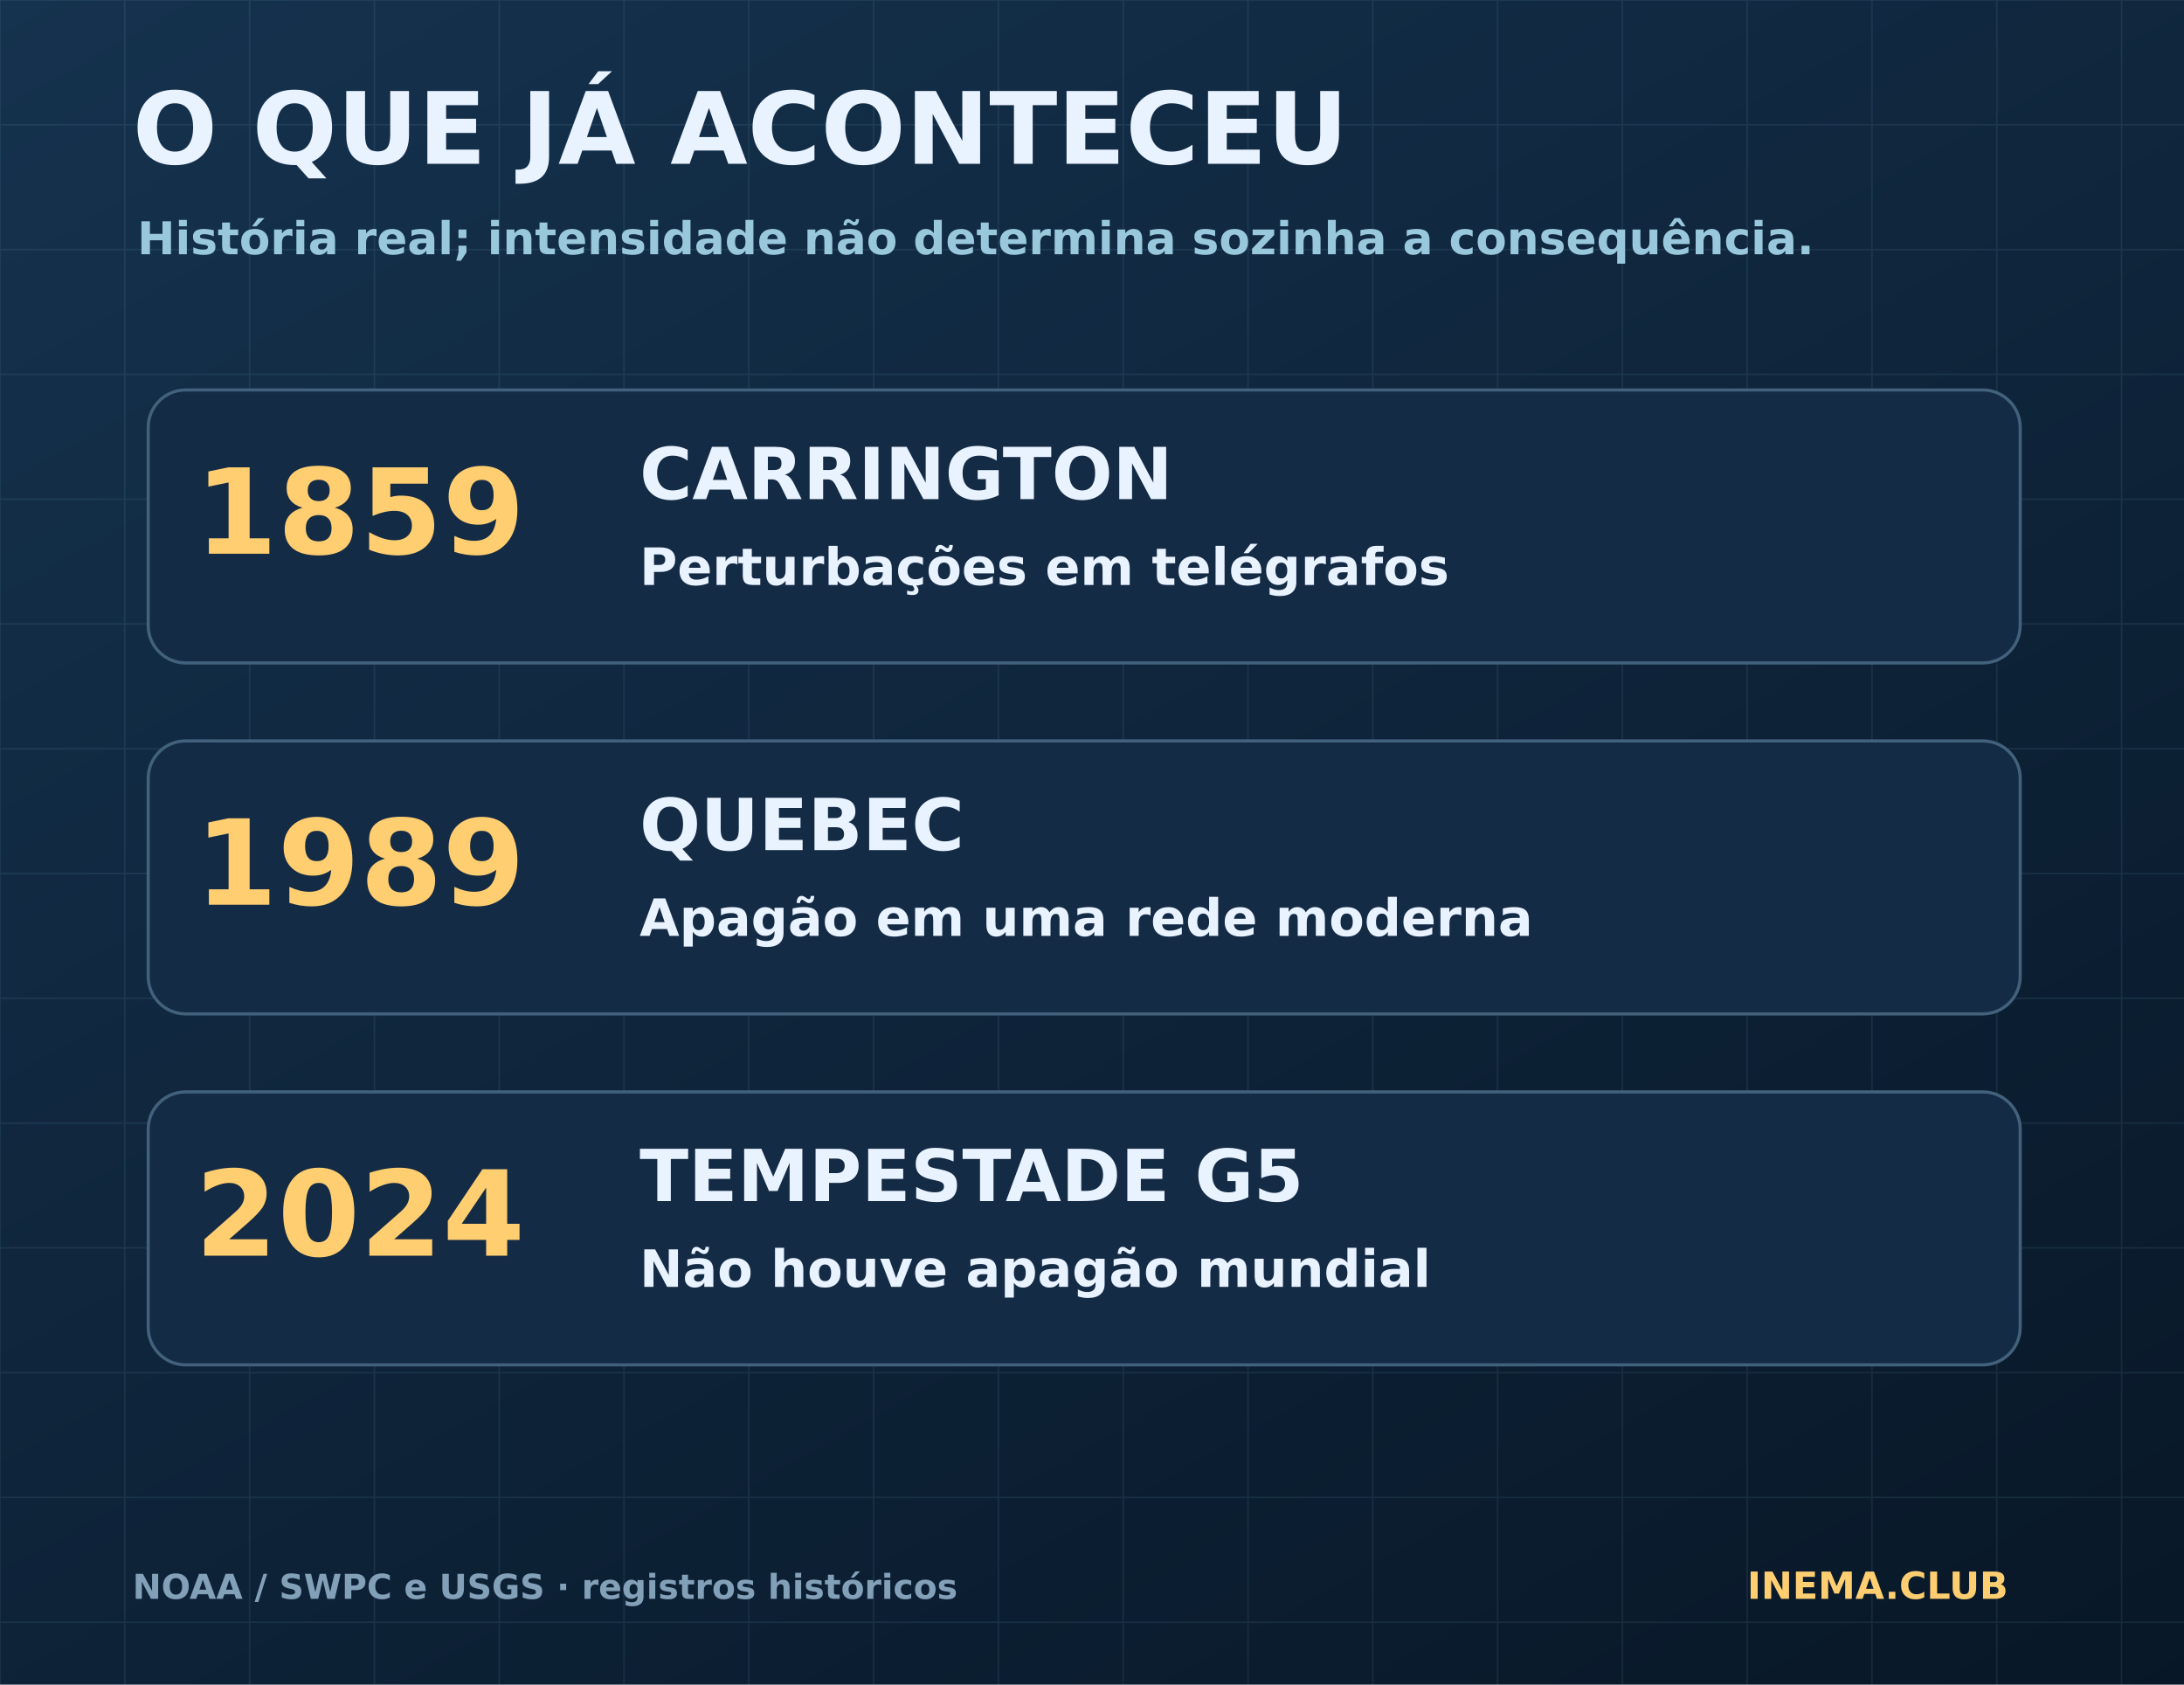
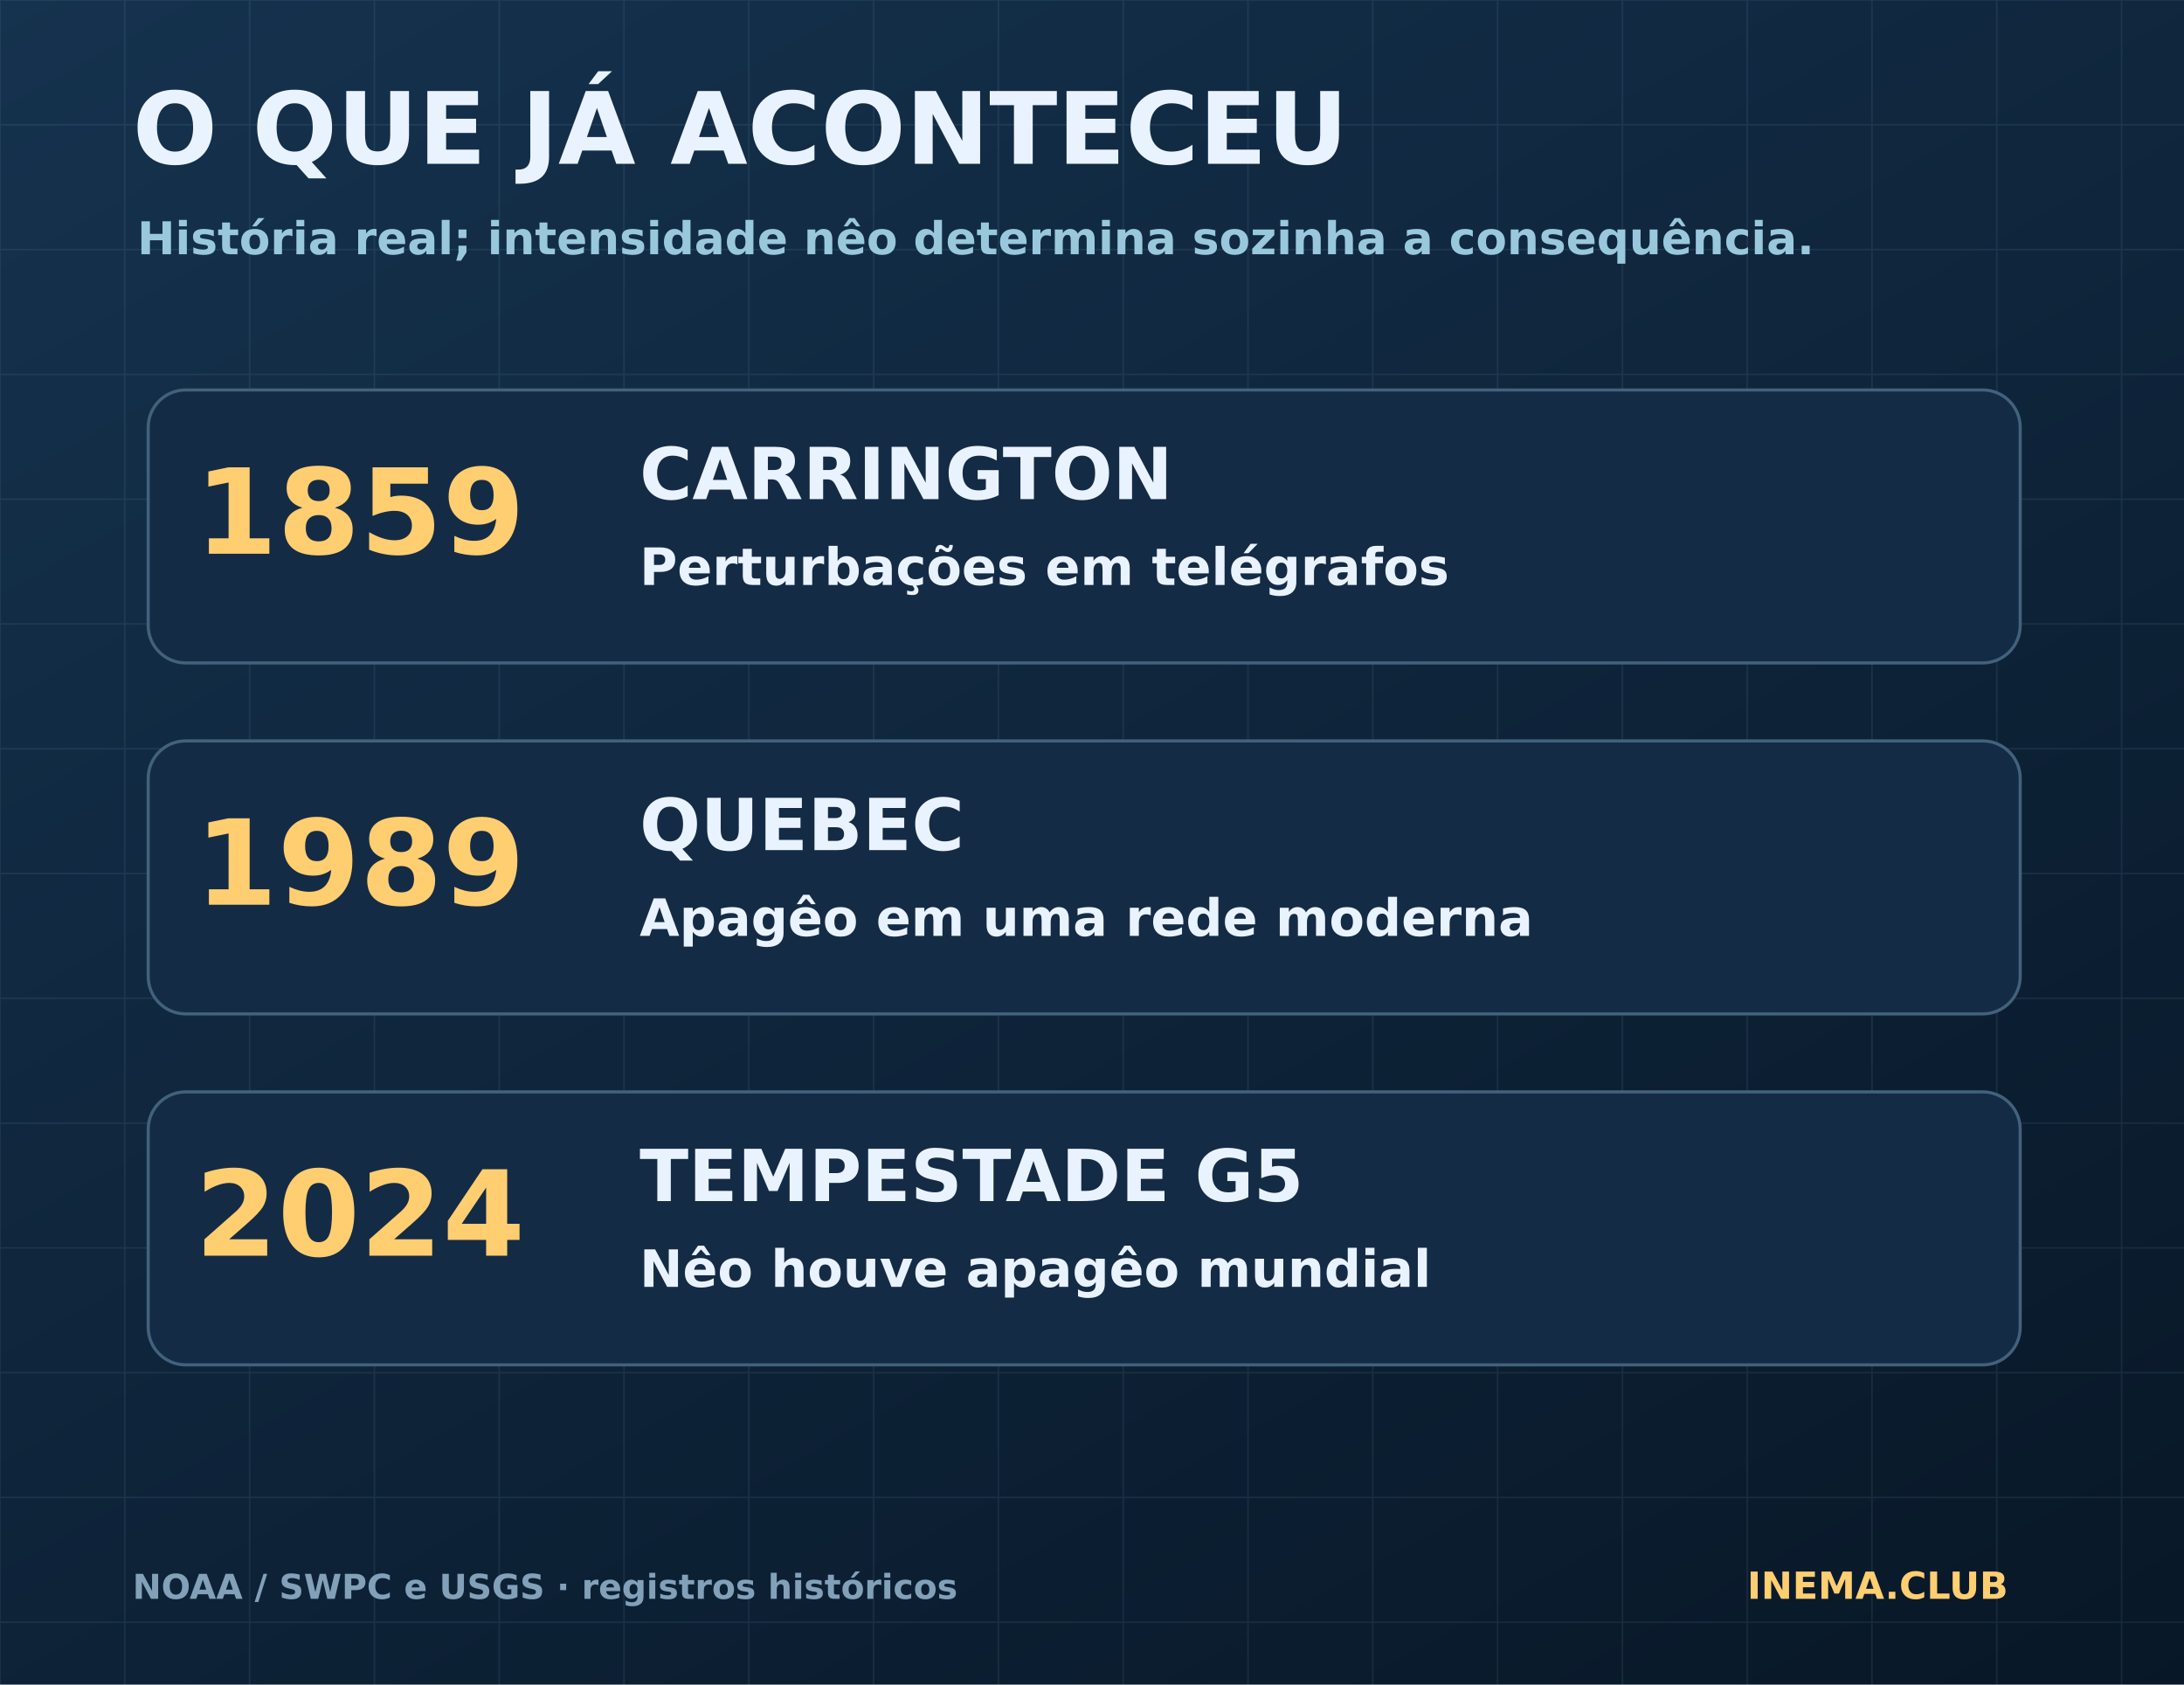
<svg xmlns="http://www.w3.org/2000/svg" width="1400" height="1080" viewBox="0 0 1400 1080">
  <defs>
    <radialGradient id="sun">
      <stop stop-color="#fff0a0" />
      <stop offset=".5" stop-color="#ffad35" />
      <stop offset="1" stop-color="#d85212" />
    </radialGradient>
    <radialGradient id="earth" cx=".25" cy=".25">
      <stop stop-color="#39c1f8" />
      <stop offset=".7" stop-color="#1472b0" />
      <stop offset="1" stop-color="#062c53" />
    </radialGradient>
    <linearGradient id="bg" x2="1" y2="1">
      <stop stop-color="#15324e" />
      <stop offset="1" stop-color="#061321" />
    </linearGradient>
    <marker id="arrow" viewBox="0 0 10 10" refX="9" refY="5" markerWidth="3" markerHeight="3" orient="auto-start-reverse">
      <path d="M0 0 L10 5 L0 10Z" fill="#47d8fa" />
    </marker>
  </defs>
  <rect width="1920" height="1080" fill="url(#bg)" />
  <g opacity=".09" stroke="#96d4ed">
    <path d="M0,0 H1920 M0,0 V1080" />
    <path d="M0,80 H1920 M80,0 V1080" />
    <path d="M0,160 H1920 M160,0 V1080" />
    <path d="M0,240 H1920 M240,0 V1080" />
    <path d="M0,320 H1920 M320,0 V1080" />
    <path d="M0,400 H1920 M400,0 V1080" />
    <path d="M0,480 H1920 M480,0 V1080" />
    <path d="M0,560 H1920 M560,0 V1080" />
    <path d="M0,640 H1920 M640,0 V1080" />
    <path d="M0,720 H1920 M720,0 V1080" />
    <path d="M0,800 H1920 M800,0 V1080" />
    <path d="M0,880 H1920 M880,0 V1080" />
    <path d="M0,960 H1920 M960,0 V1080" />
    <path d="M0,1040 H1920 M1040,0 V1080" />
    <path d="M0,1120 H1920 M1120,0 V1080" />
    <path d="M0,1200 H1920 M1200,0 V1080" />
    <path d="M0,1280 H1920 M1280,0 V1080" />
    <path d="M0,1360 H1920 M1360,0 V1080" />
    <path d="M0,1440 H1920 M1440,0 V1080" />
    <path d="M0,1520 H1920 M1520,0 V1080" />
    <path d="M0,1600 H1920 M1600,0 V1080" />
    <path d="M0,1680 H1920 M1680,0 V1080" />
    <path d="M0,1760 H1920 M1760,0 V1080" />
    <path d="M0,1840 H1920 M1840,0 V1080" />
  </g>
  <text x="85" y="105" font-size="64" fill="#e9f2ff" font-family="DejaVu Sans,sans-serif" font-weight="bold">O QUE JÁ ACONTECEU</text>
-   <text x="88" y="163" font-size="29" fill="#99c8dd" font-family="DejaVu Sans,sans-serif" font-weight="bold">História real; intensidade não determina sozinha a consequência.</text>
+   <text x="88" y="163" font-size="29" fill="#99c8dd" font-family="DejaVu Sans,sans-serif" font-weight="bold">História real; intensidade nêo determina sozinha a consequência.</text>
  <rect x="95" y="250" width="1200" height="175" rx="24" fill="#142b45" stroke="#42617c" stroke-width="2" />
  <text x="125" y="355" font-size="76" fill="#ffce71" font-family="DejaVu Sans,sans-serif" font-weight="bold">1859</text>
  <text x="410" y="320" font-size="46" fill="#e9f2ff" font-family="DejaVu Sans,sans-serif" font-weight="bold">CARRINGTON</text>
  <text x="410" y="375" font-size="33" fill="#e9f2ff" font-family="DejaVu Sans,sans-serif" font-weight="bold">Perturbações em telégrafos</text>
  <rect x="95" y="475" width="1200" height="175" rx="24" fill="#142b45" stroke="#42617c" stroke-width="2" />
  <text x="125" y="580" font-size="76" fill="#ffce71" font-family="DejaVu Sans,sans-serif" font-weight="bold">1989</text>
  <text x="410" y="545" font-size="46" fill="#e9f2ff" font-family="DejaVu Sans,sans-serif" font-weight="bold">QUEBEC</text>
-   <text x="410" y="600" font-size="33" fill="#e9f2ff" font-family="DejaVu Sans,sans-serif" font-weight="bold">Apagão em uma rede moderna</text>
+   <text x="410" y="600" font-size="33" fill="#e9f2ff" font-family="DejaVu Sans,sans-serif" font-weight="bold">Apagêo em uma rede moderna</text>
  <rect x="95" y="700" width="1200" height="175" rx="24" fill="#142b45" stroke="#42617c" stroke-width="2" />
  <text x="125" y="805" font-size="76" fill="#ffce71" font-family="DejaVu Sans,sans-serif" font-weight="bold">2024</text>
  <text x="410" y="770" font-size="46" fill="#e9f2ff" font-family="DejaVu Sans,sans-serif" font-weight="bold">TEMPESTADE G5</text>
-   <text x="410" y="825" font-size="33" fill="#e9f2ff" font-family="DejaVu Sans,sans-serif" font-weight="bold">Não houve apagão mundial</text>
+   <text x="410" y="825" font-size="33" fill="#e9f2ff" font-family="DejaVu Sans,sans-serif" font-weight="bold">Nêo houve apagêo mundial</text>
  <text x="85" y="1025" font-size="22" fill="#83a0b9" font-family="DejaVu Sans,sans-serif" font-weight="bold">NOAA / SWPC e USGS · registros históricos</text>
  <text x="1120" y="1025" font-size="24" fill="#ffce71" font-family="DejaVu Sans,sans-serif" font-weight="bold">INEMA.CLUB</text>
</svg>
